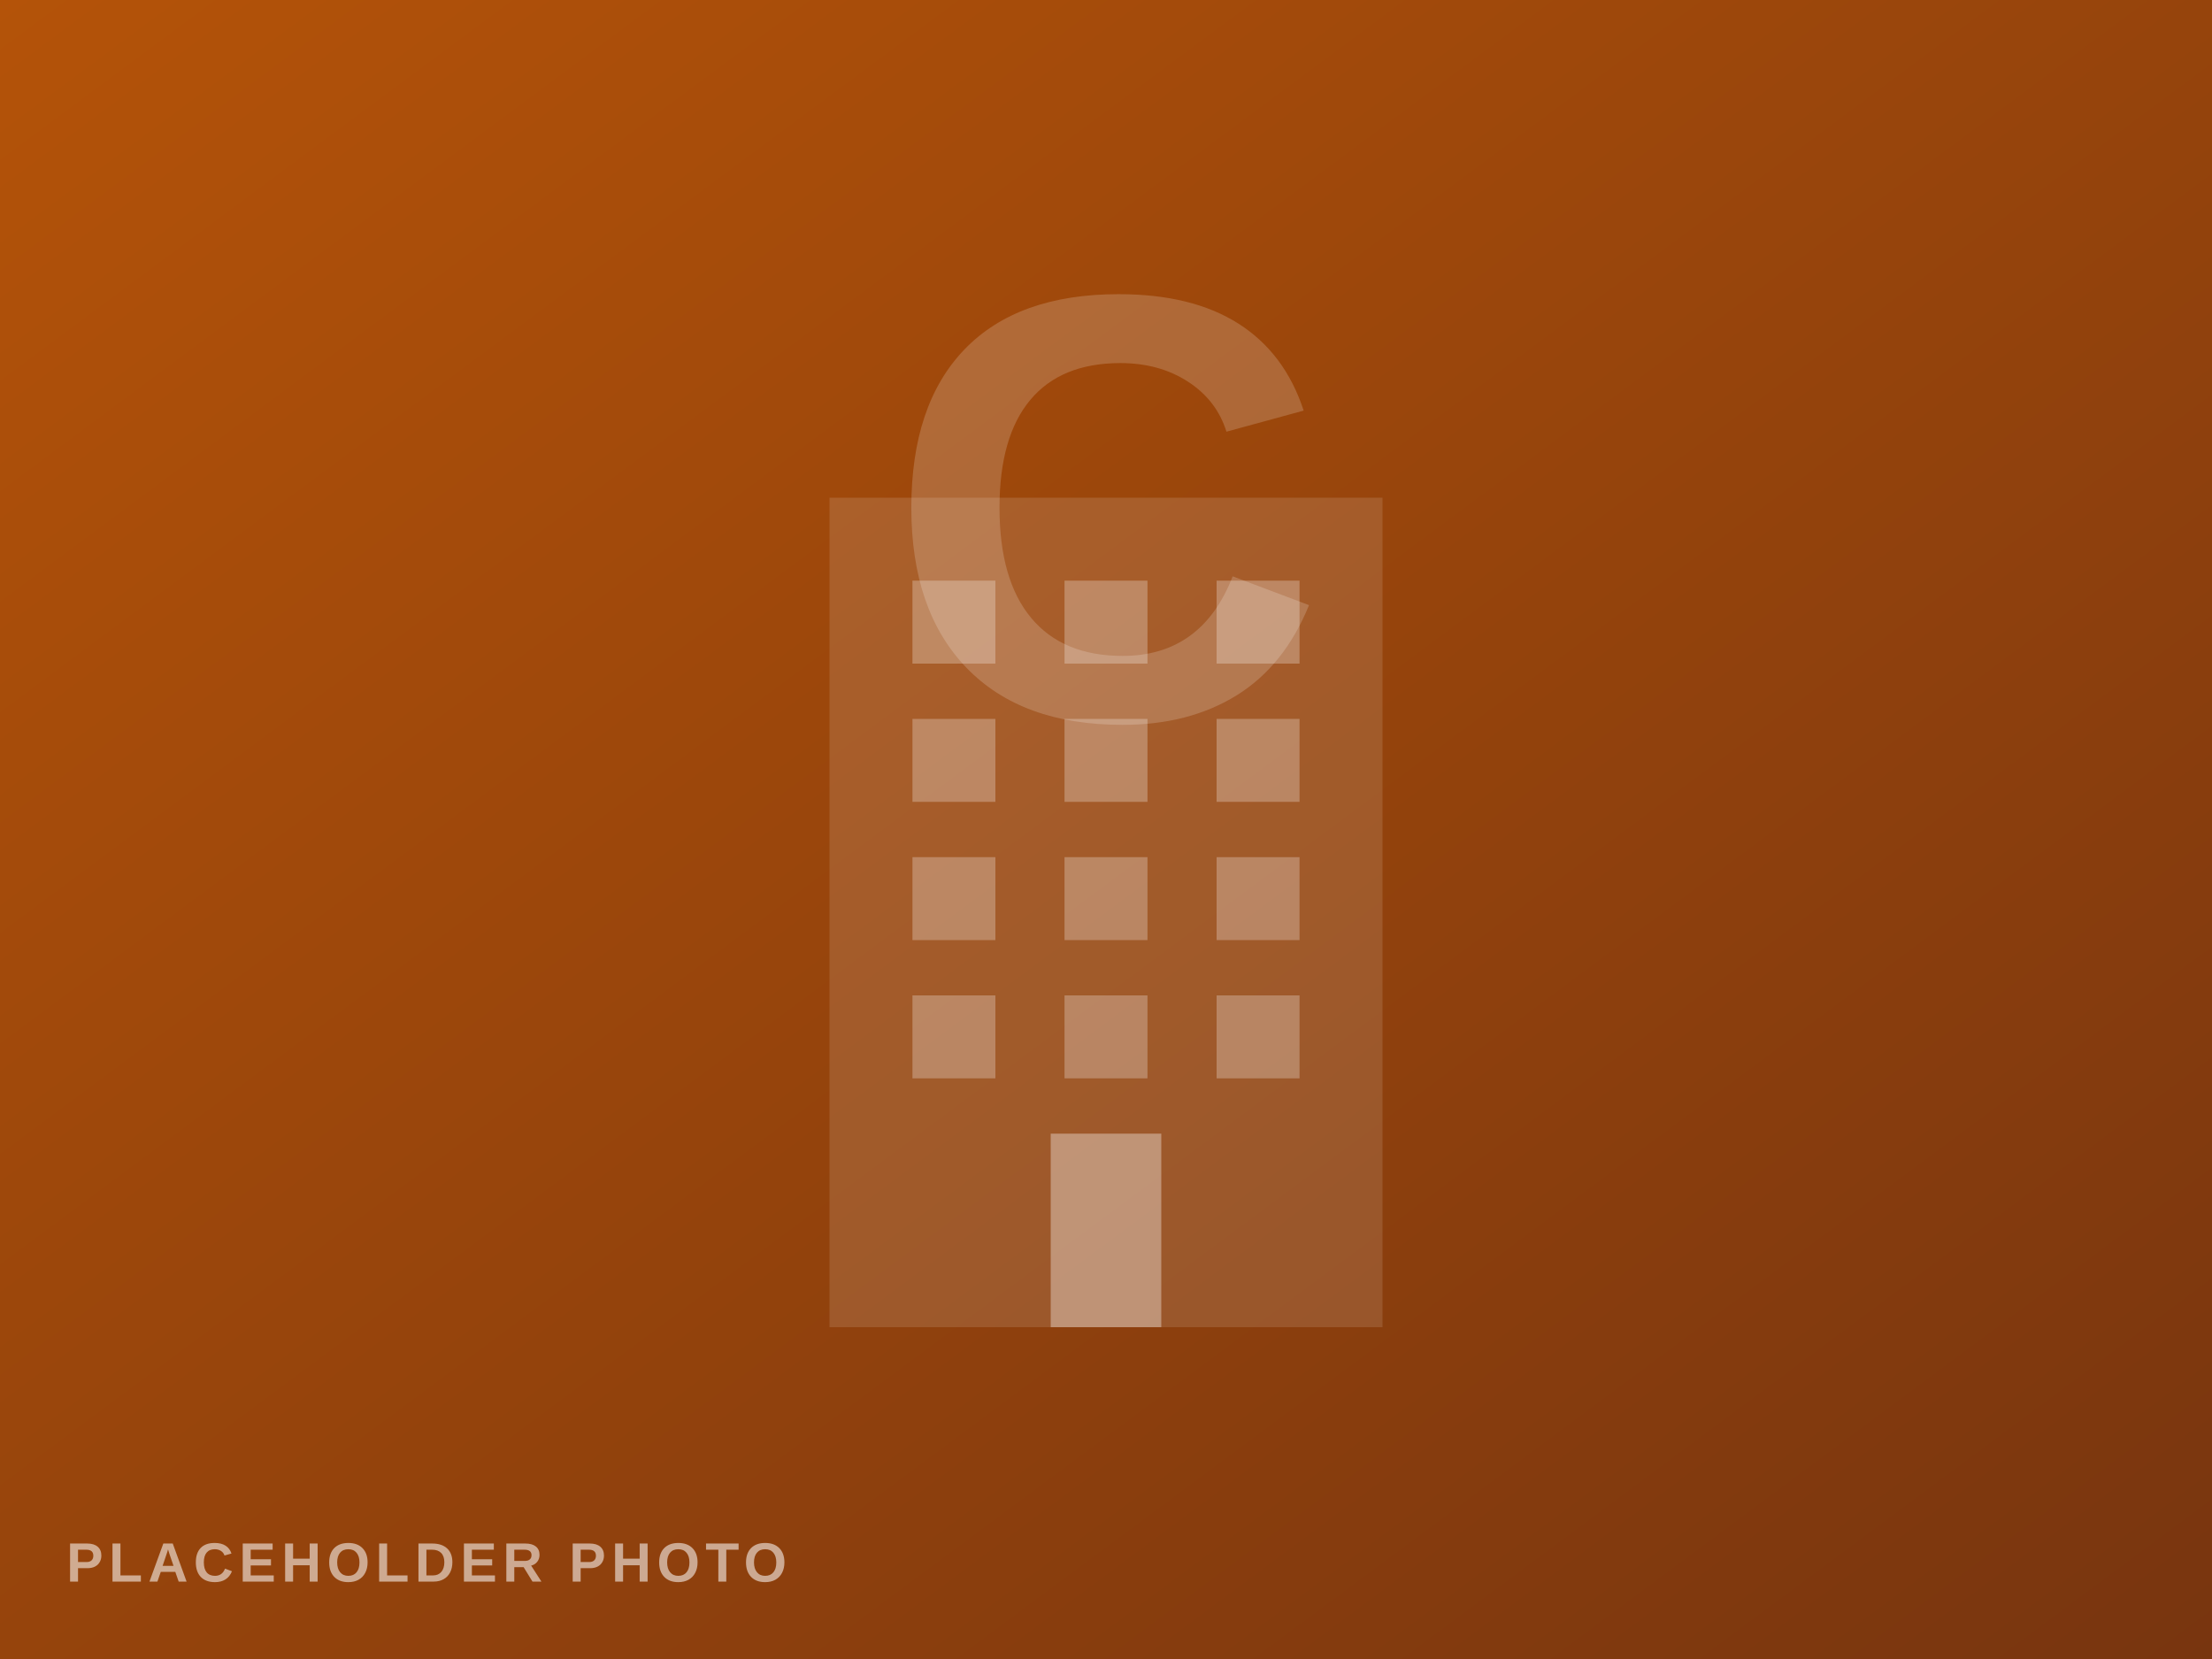
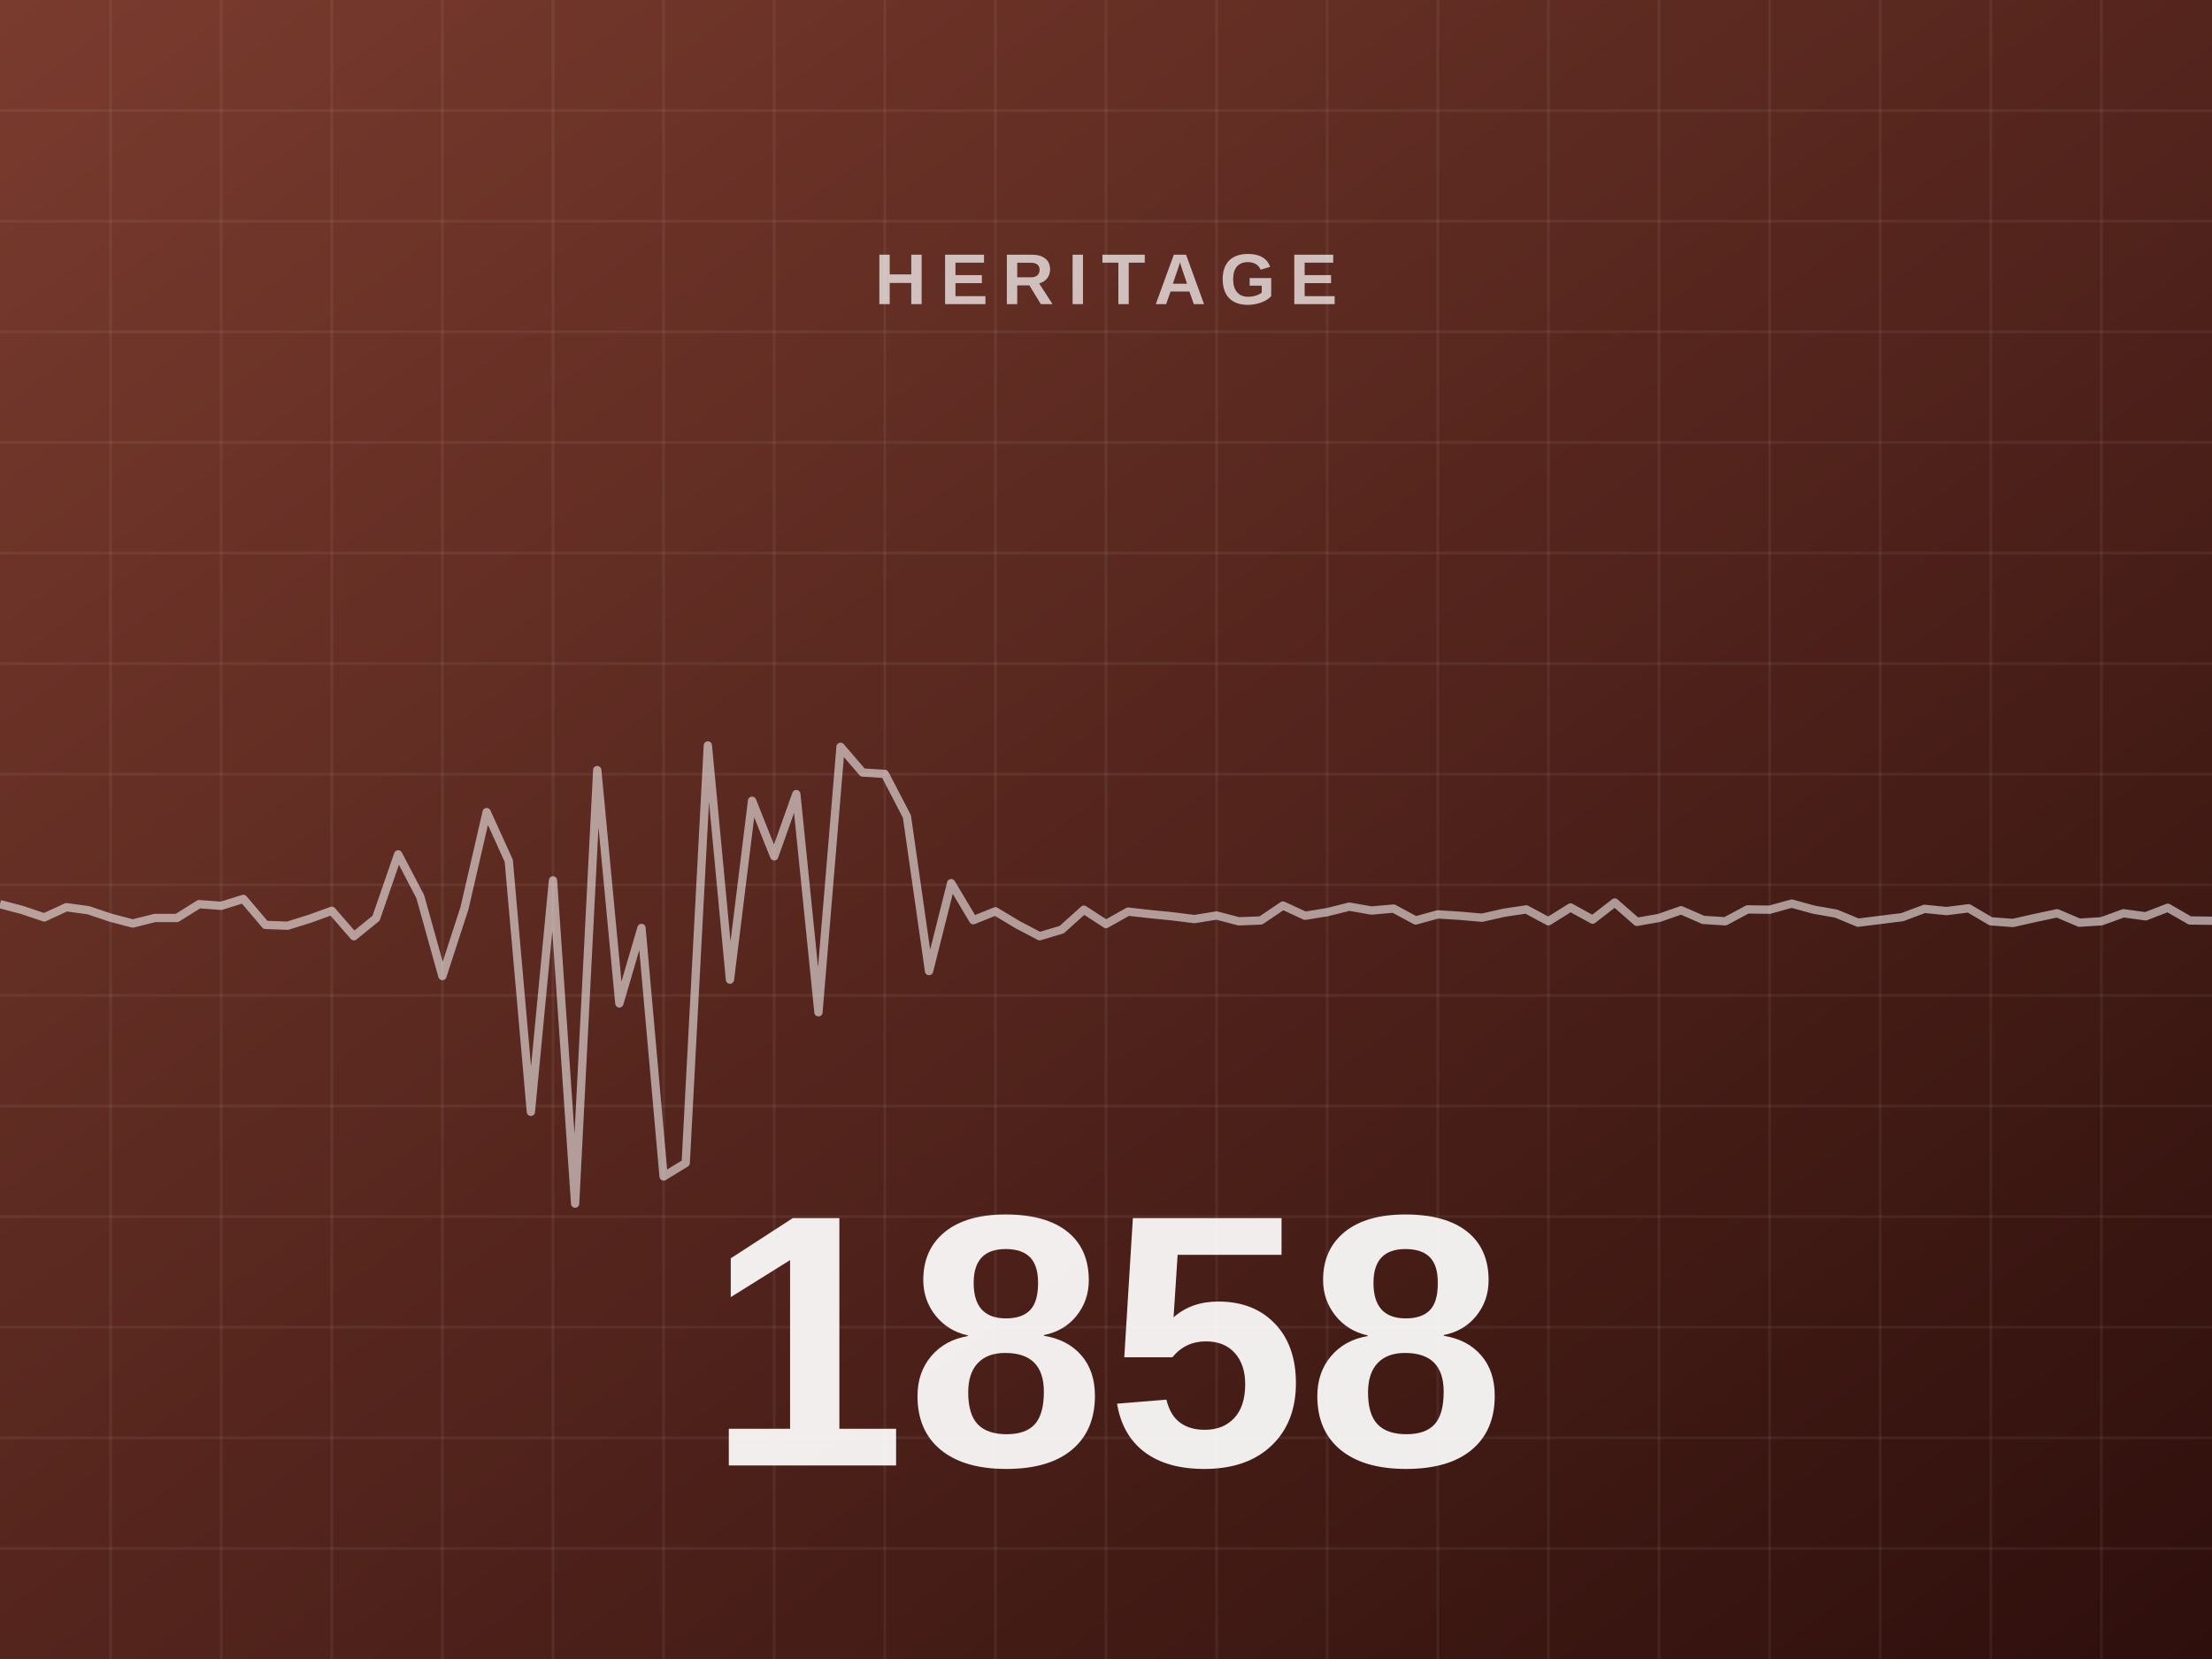
- <svg xmlns="http://www.w3.org/2000/svg" viewBox="0 0 800 600" role="img" aria-label="Placeholder image for Canterbury Provincial Council Buildings">
+ <svg xmlns="http://www.w3.org/2000/svg" viewBox="0 0 800 600" role="img" aria-label="Illustration for Canterbury Provincial Council Buildings">
  <defs>
    <linearGradient id="g-provincial-chambers" x1="0" y1="0" x2="1" y2="1">
-       <stop offset="0" stop-color="#b45309" />
-       <stop offset="1" stop-color="#78350f" />
+       <stop offset="0" stop-color="#7a3b2e" />
+       <stop offset="1" stop-color="#2e0f0c" />
    </linearGradient>
  </defs>
  <rect width="800" height="600" fill="url(#g-provincial-chambers)" />
-   <g opacity="0.9">
-     <rect x="300" y="180" width="200" height="300" fill="white" fill-opacity="0.14" />
-     <rect x="330" y="210" width="30" height="30" fill="white" fill-opacity="0.3" />
-     <rect x="385" y="210" width="30" height="30" fill="white" fill-opacity="0.3" />
-     <rect x="440" y="210" width="30" height="30" fill="white" fill-opacity="0.3" />
-     <rect x="330" y="260" width="30" height="30" fill="white" fill-opacity="0.3" />
-     <rect x="385" y="260" width="30" height="30" fill="white" fill-opacity="0.3" />
-     <rect x="440" y="260" width="30" height="30" fill="white" fill-opacity="0.3" />
-     <rect x="330" y="310" width="30" height="30" fill="white" fill-opacity="0.3" />
-     <rect x="385" y="310" width="30" height="30" fill="white" fill-opacity="0.3" />
-     <rect x="440" y="310" width="30" height="30" fill="white" fill-opacity="0.3" />
-     <rect x="330" y="360" width="30" height="30" fill="white" fill-opacity="0.3" />
-     <rect x="385" y="360" width="30" height="30" fill="white" fill-opacity="0.3" />
-     <rect x="440" y="360" width="30" height="30" fill="white" fill-opacity="0.3" />
-     <rect x="380" y="410" width="40" height="70" fill="white" fill-opacity="0.4" />
+   <g stroke="white" stroke-opacity="0.06" stroke-width="1">
+     <line x1="40" y1="0" x2="40" y2="600" />
+     <line x1="80" y1="0" x2="80" y2="600" />
+     <line x1="120" y1="0" x2="120" y2="600" />
+     <line x1="160" y1="0" x2="160" y2="600" />
+     <line x1="200" y1="0" x2="200" y2="600" />
+     <line x1="240" y1="0" x2="240" y2="600" />
+     <line x1="280" y1="0" x2="280" y2="600" />
+     <line x1="320" y1="0" x2="320" y2="600" />
+     <line x1="360" y1="0" x2="360" y2="600" />
+     <line x1="400" y1="0" x2="400" y2="600" />
+     <line x1="440" y1="0" x2="440" y2="600" />
+     <line x1="480" y1="0" x2="480" y2="600" />
+     <line x1="520" y1="0" x2="520" y2="600" />
+     <line x1="560" y1="0" x2="560" y2="600" />
+     <line x1="600" y1="0" x2="600" y2="600" />
+     <line x1="640" y1="0" x2="640" y2="600" />
+     <line x1="680" y1="0" x2="680" y2="600" />
+     <line x1="720" y1="0" x2="720" y2="600" />
+     <line x1="760" y1="0" x2="760" y2="600" />
+     <line x1="0" y1="40" x2="800" y2="40" />
+     <line x1="0" y1="80" x2="800" y2="80" />
+     <line x1="0" y1="120" x2="800" y2="120" />
+     <line x1="0" y1="160" x2="800" y2="160" />
+     <line x1="0" y1="200" x2="800" y2="200" />
+     <line x1="0" y1="240" x2="800" y2="240" />
+     <line x1="0" y1="280" x2="800" y2="280" />
+     <line x1="0" y1="320" x2="800" y2="320" />
+     <line x1="0" y1="360" x2="800" y2="360" />
+     <line x1="0" y1="400" x2="800" y2="400" />
+     <line x1="0" y1="440" x2="800" y2="440" />
+     <line x1="0" y1="480" x2="800" y2="480" />
+     <line x1="0" y1="520" x2="800" y2="520" />
+     <line x1="0" y1="560" x2="800" y2="560" />
  </g>
-   <text x="400" y="260" text-anchor="middle" font-family="DM Sans, Arial, sans-serif" font-size="220" font-weight="900" fill="white" fill-opacity="0.18">C</text>
-   <text x="24" y="572" font-family="Arial, sans-serif" font-size="20" font-weight="700" letter-spacing="2" fill="white" fill-opacity="0.55">PLACEHOLDER PHOTO</text>
+   <polyline points="0,327.0 8,329.1 16,331.8 24,328.1 32,329.2 40,331.9 48,334.0 56,332.0 64,332.0 72,327.0 80,327.6 88,325.1 96,334.5 104,334.8 112,332.3 120,329.4 128,338.6 136,332.1 144,309.0 152,324.3 160,353.0 168,328.4 176,293.7 184,311.3 192,402.1 200,318.4 208,435.3 216,278.5 224,362.9 232,335.6 240,425.5 248,420.6 256,269.6 264,354.3 272,289.6 280,309.7 288,287.2 296,366.1 304,270.1 312,279.4 320,279.9 328,295.3 336,351.2 344,319.4 352,332.8 360,329.6 368,334.4 376,338.6 384,336.2 392,329.0 400,334.2 408,329.7 416,330.6 424,331.4 432,332.4 440,331.1 448,333.2 456,332.9 464,327.5 472,331.2 480,329.9 488,327.9 496,329.3 504,328.6 512,332.9 520,330.7 528,331.2 536,331.9 544,330.1 552,328.9 560,333.2 568,328.2 576,332.6 584,326.4 592,333.4 600,332.0 608,329.2 616,332.7 624,333.2 632,328.9 640,329.0 648,326.8 656,329.0 664,330.4 672,333.7 680,332.7 688,331.7 696,328.7 704,329.5 712,328.5 720,333.2 728,333.8 736,332.0 744,330.3 752,333.7 760,333.2 768,330.3 776,331.4 784,328.3 792,332.9 800,333.0" fill="none" stroke="white" stroke-opacity="0.55" stroke-width="3" stroke-linejoin="round" />
+   <text x="400" y="110" text-anchor="middle" font-family="Montserrat, Arial, Helvetica, sans-serif" font-size="26" font-weight="700" letter-spacing="5" fill="white" fill-opacity="0.7">HERITAGE</text>
+   <text x="400" y="530" text-anchor="middle" font-family="Montserrat, Arial, Helvetica, sans-serif" font-size="130" font-weight="800" fill="white" fill-opacity="0.92">1858</text>
</svg>
